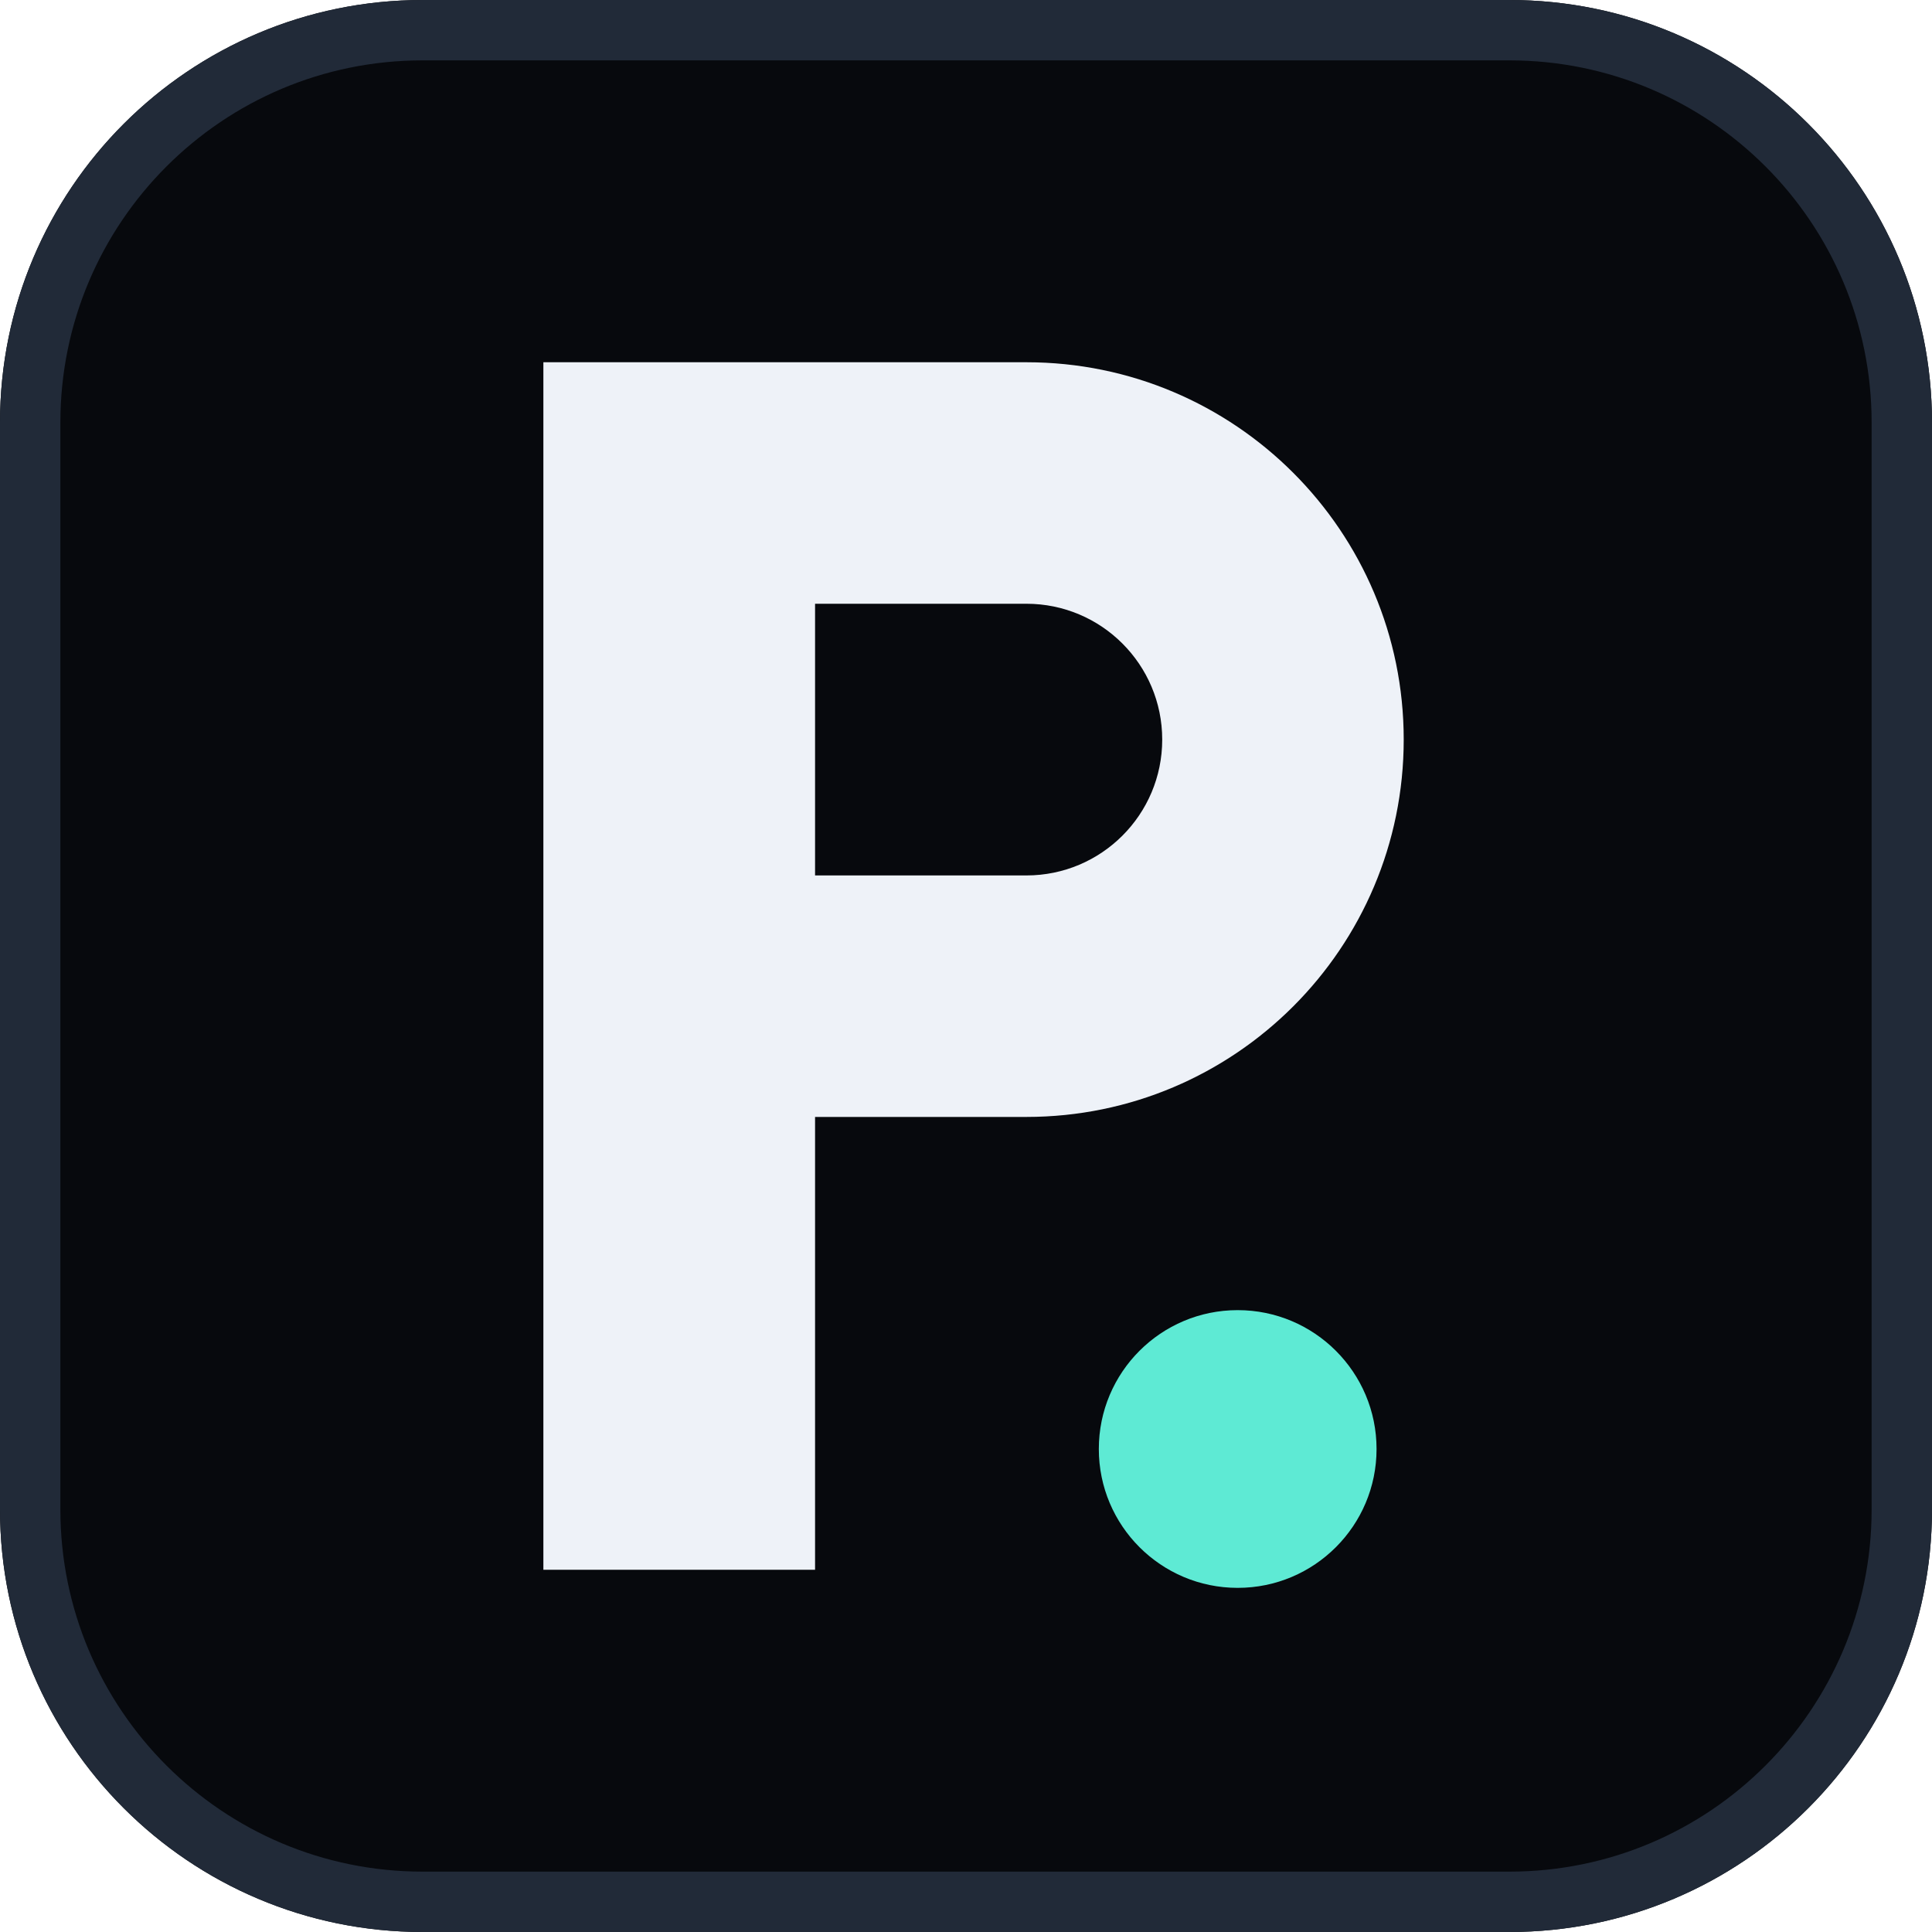
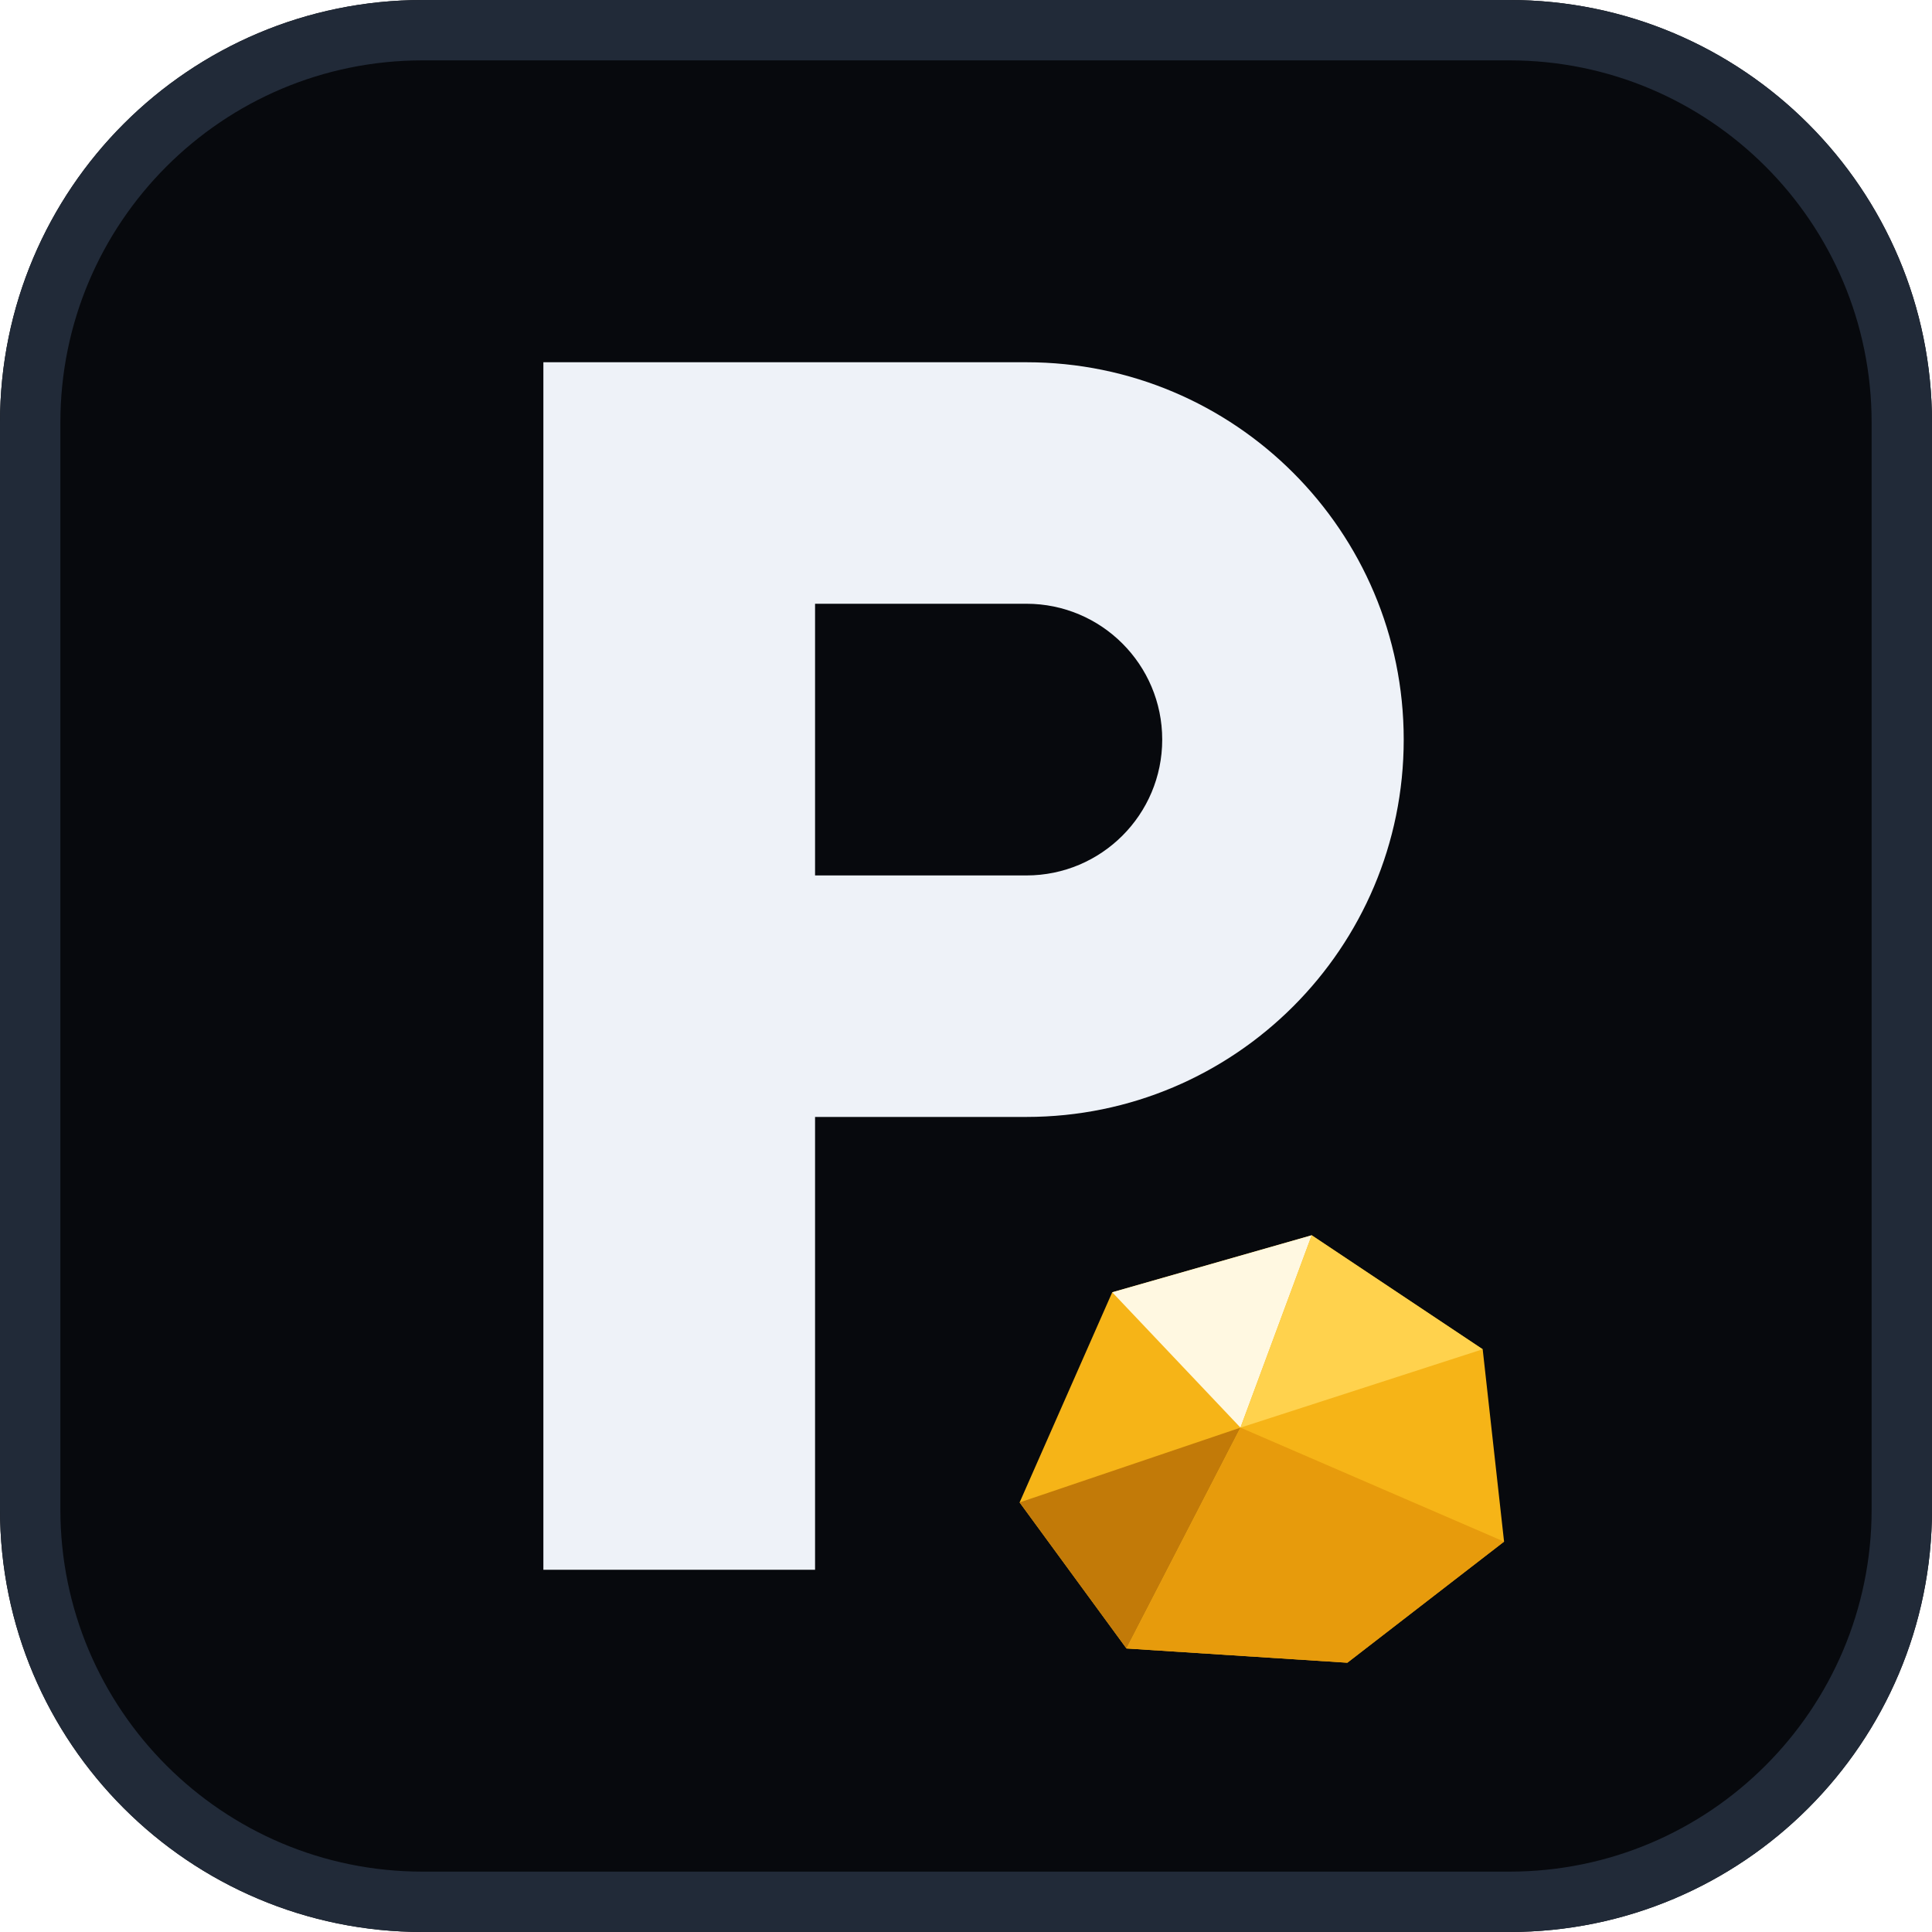
<svg xmlns="http://www.w3.org/2000/svg" viewBox="0 0 64 64">
  <rect width="64" height="64" rx="14" fill="#07090d" />
  <rect x="1" y="1" width="62" height="62" rx="13" fill="none" stroke="#212a38" stroke-width="2" />
  <path fill-rule="evenodd" fill="#eef2f8" d="M18 12H34A12.5 12.5 0 0 1 34 37H27V52H18ZM27 20V29H34A4.5 4.5 0 0 0 34 20Z" />
-   <circle cx="41" cy="48" r="4.6" fill="#5eead4" />
+   <g transform="translate(41.8 48) scale(1.18) translate(-41.8 -48)">
+     <polygon points="35,49.5 37.6,43.6 43.2,42 48,45.2 48.6,50.6 44.2,54 38,53.6" fill="#f6b417" />
+     <polygon points="37.6,43.6 43.2,42 41.2,47.4" fill="#fff8e1" />
+     <polygon points="43.2,42 48,45.2 41.2,47.4" fill="#ffd24d" />
+     <polygon points="35,49.5 41.2,47.4 38,53.6" fill="#c27a08" />
+     <polygon points="41.2,47.4 48.6,50.6 44.2,54 38,53.6" fill="#e79b0c" />
+   </g>
</svg>
